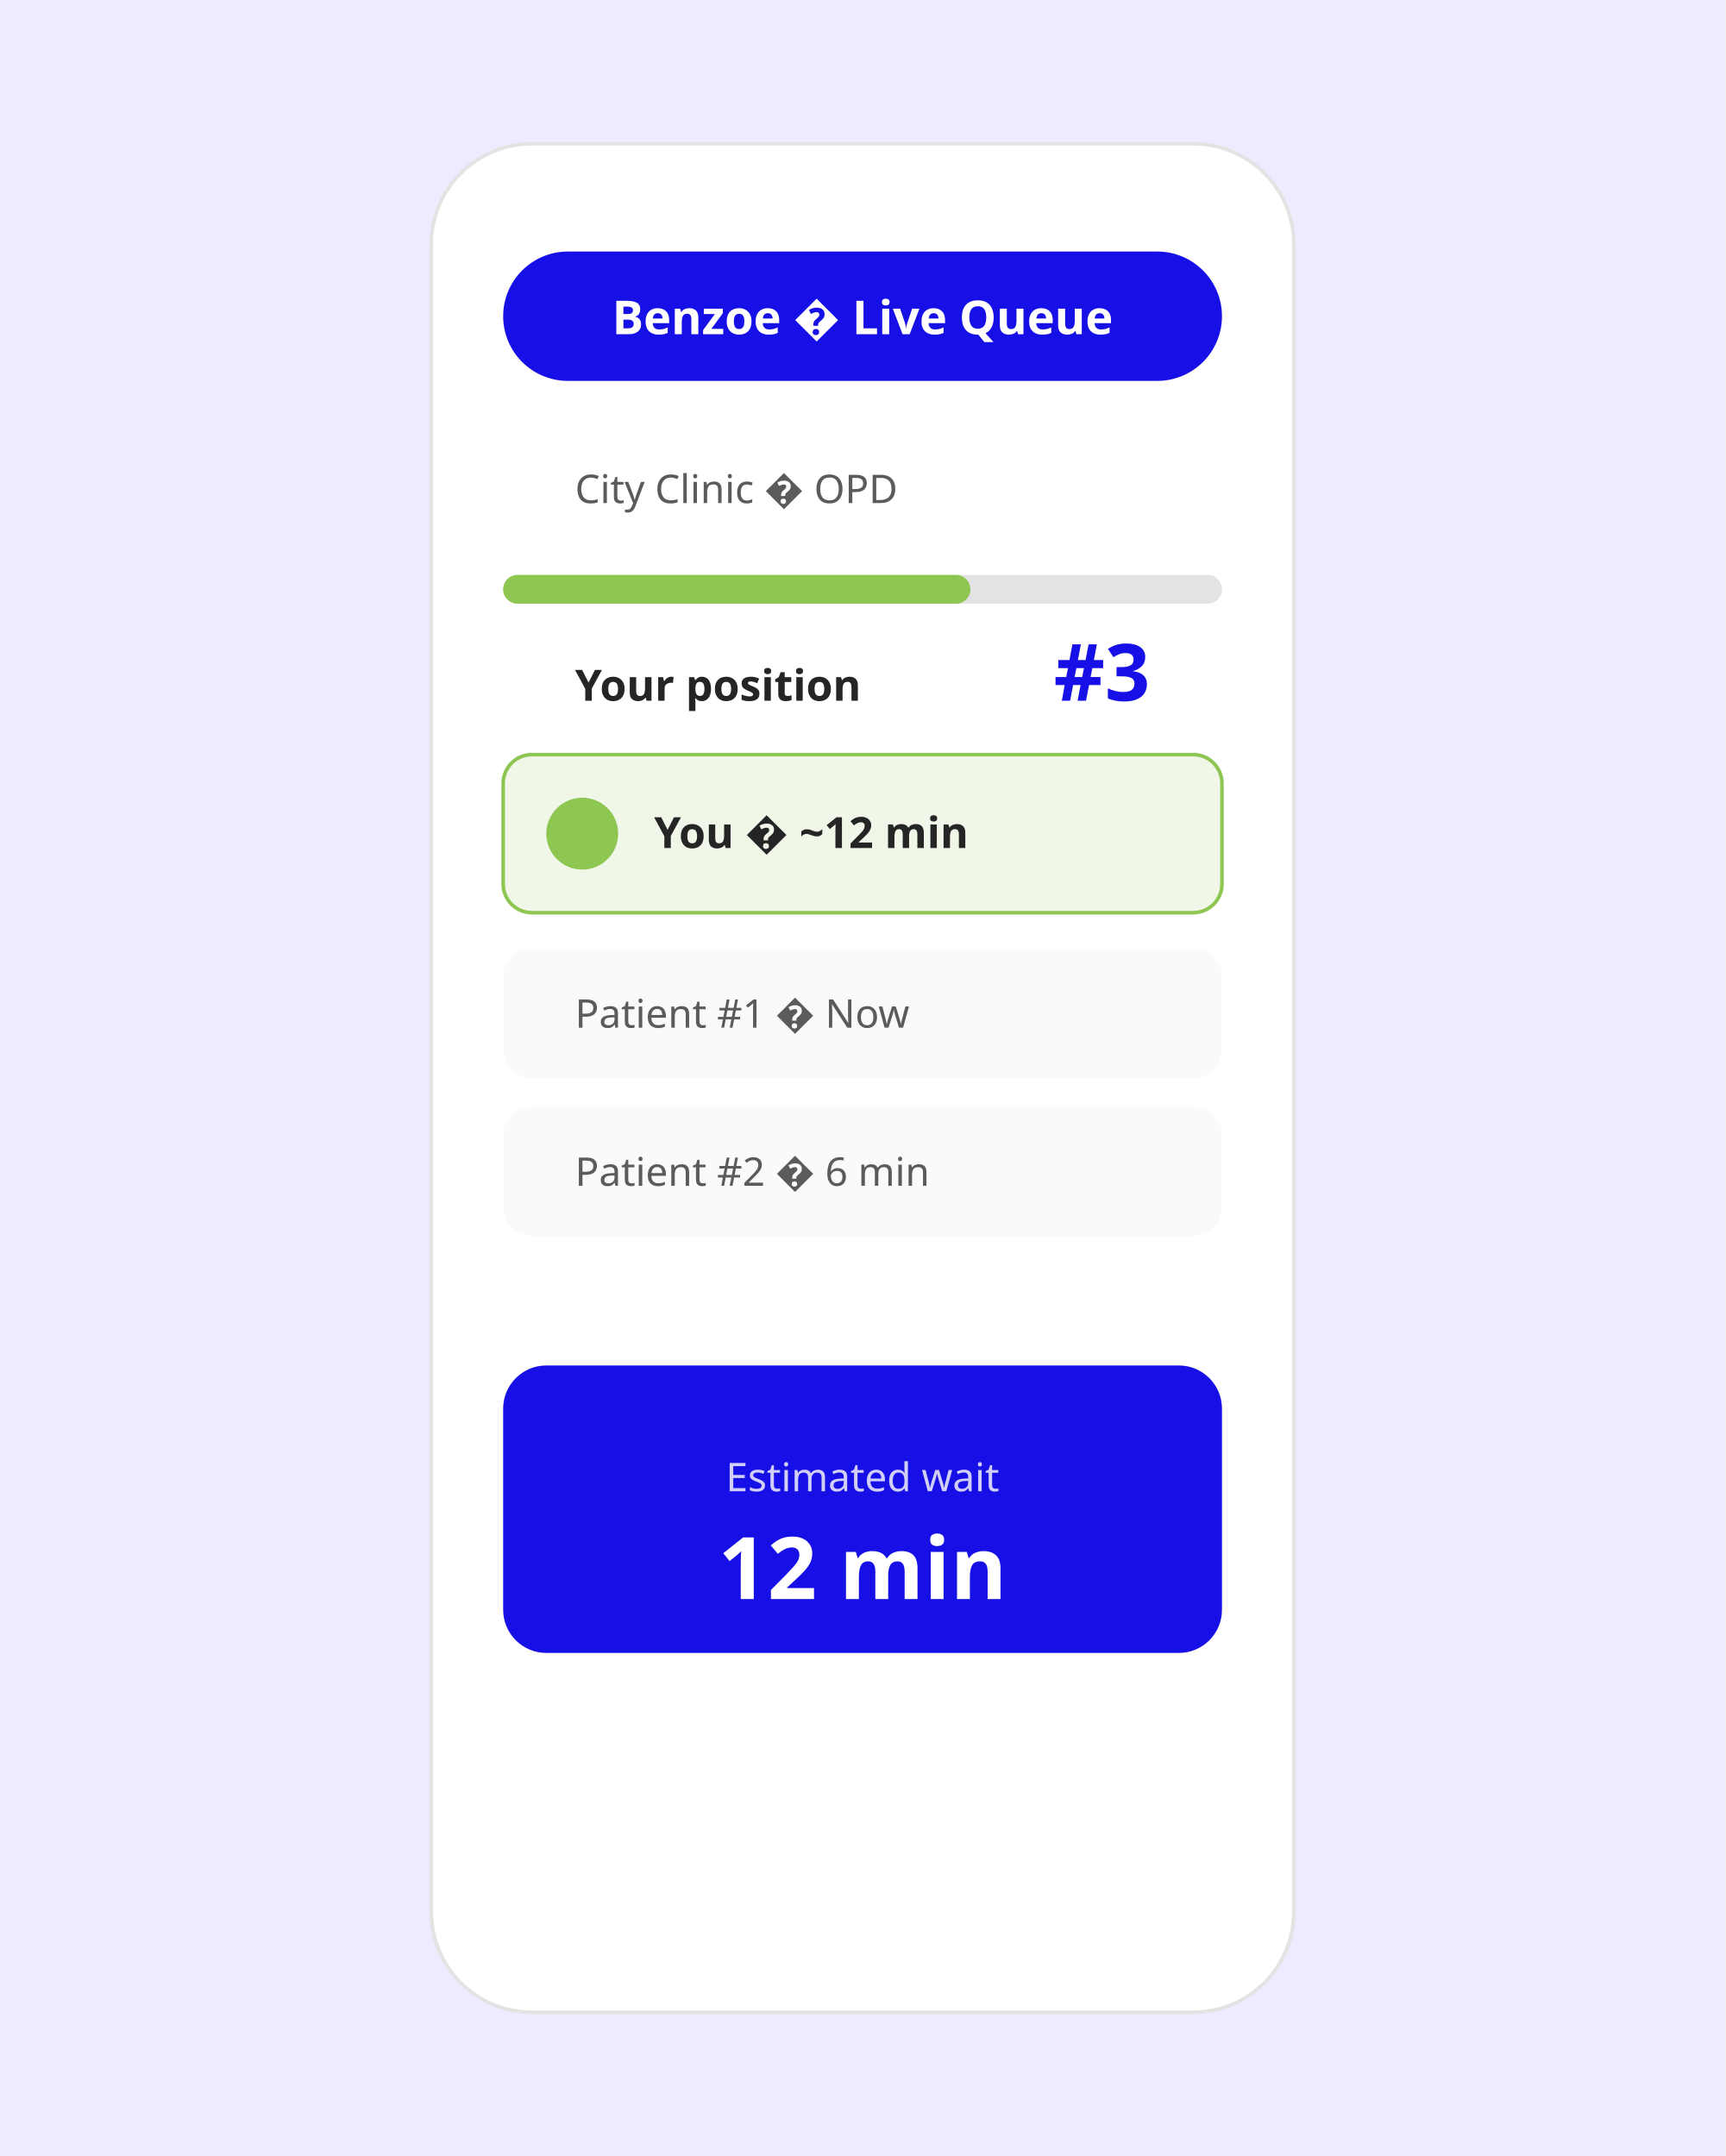
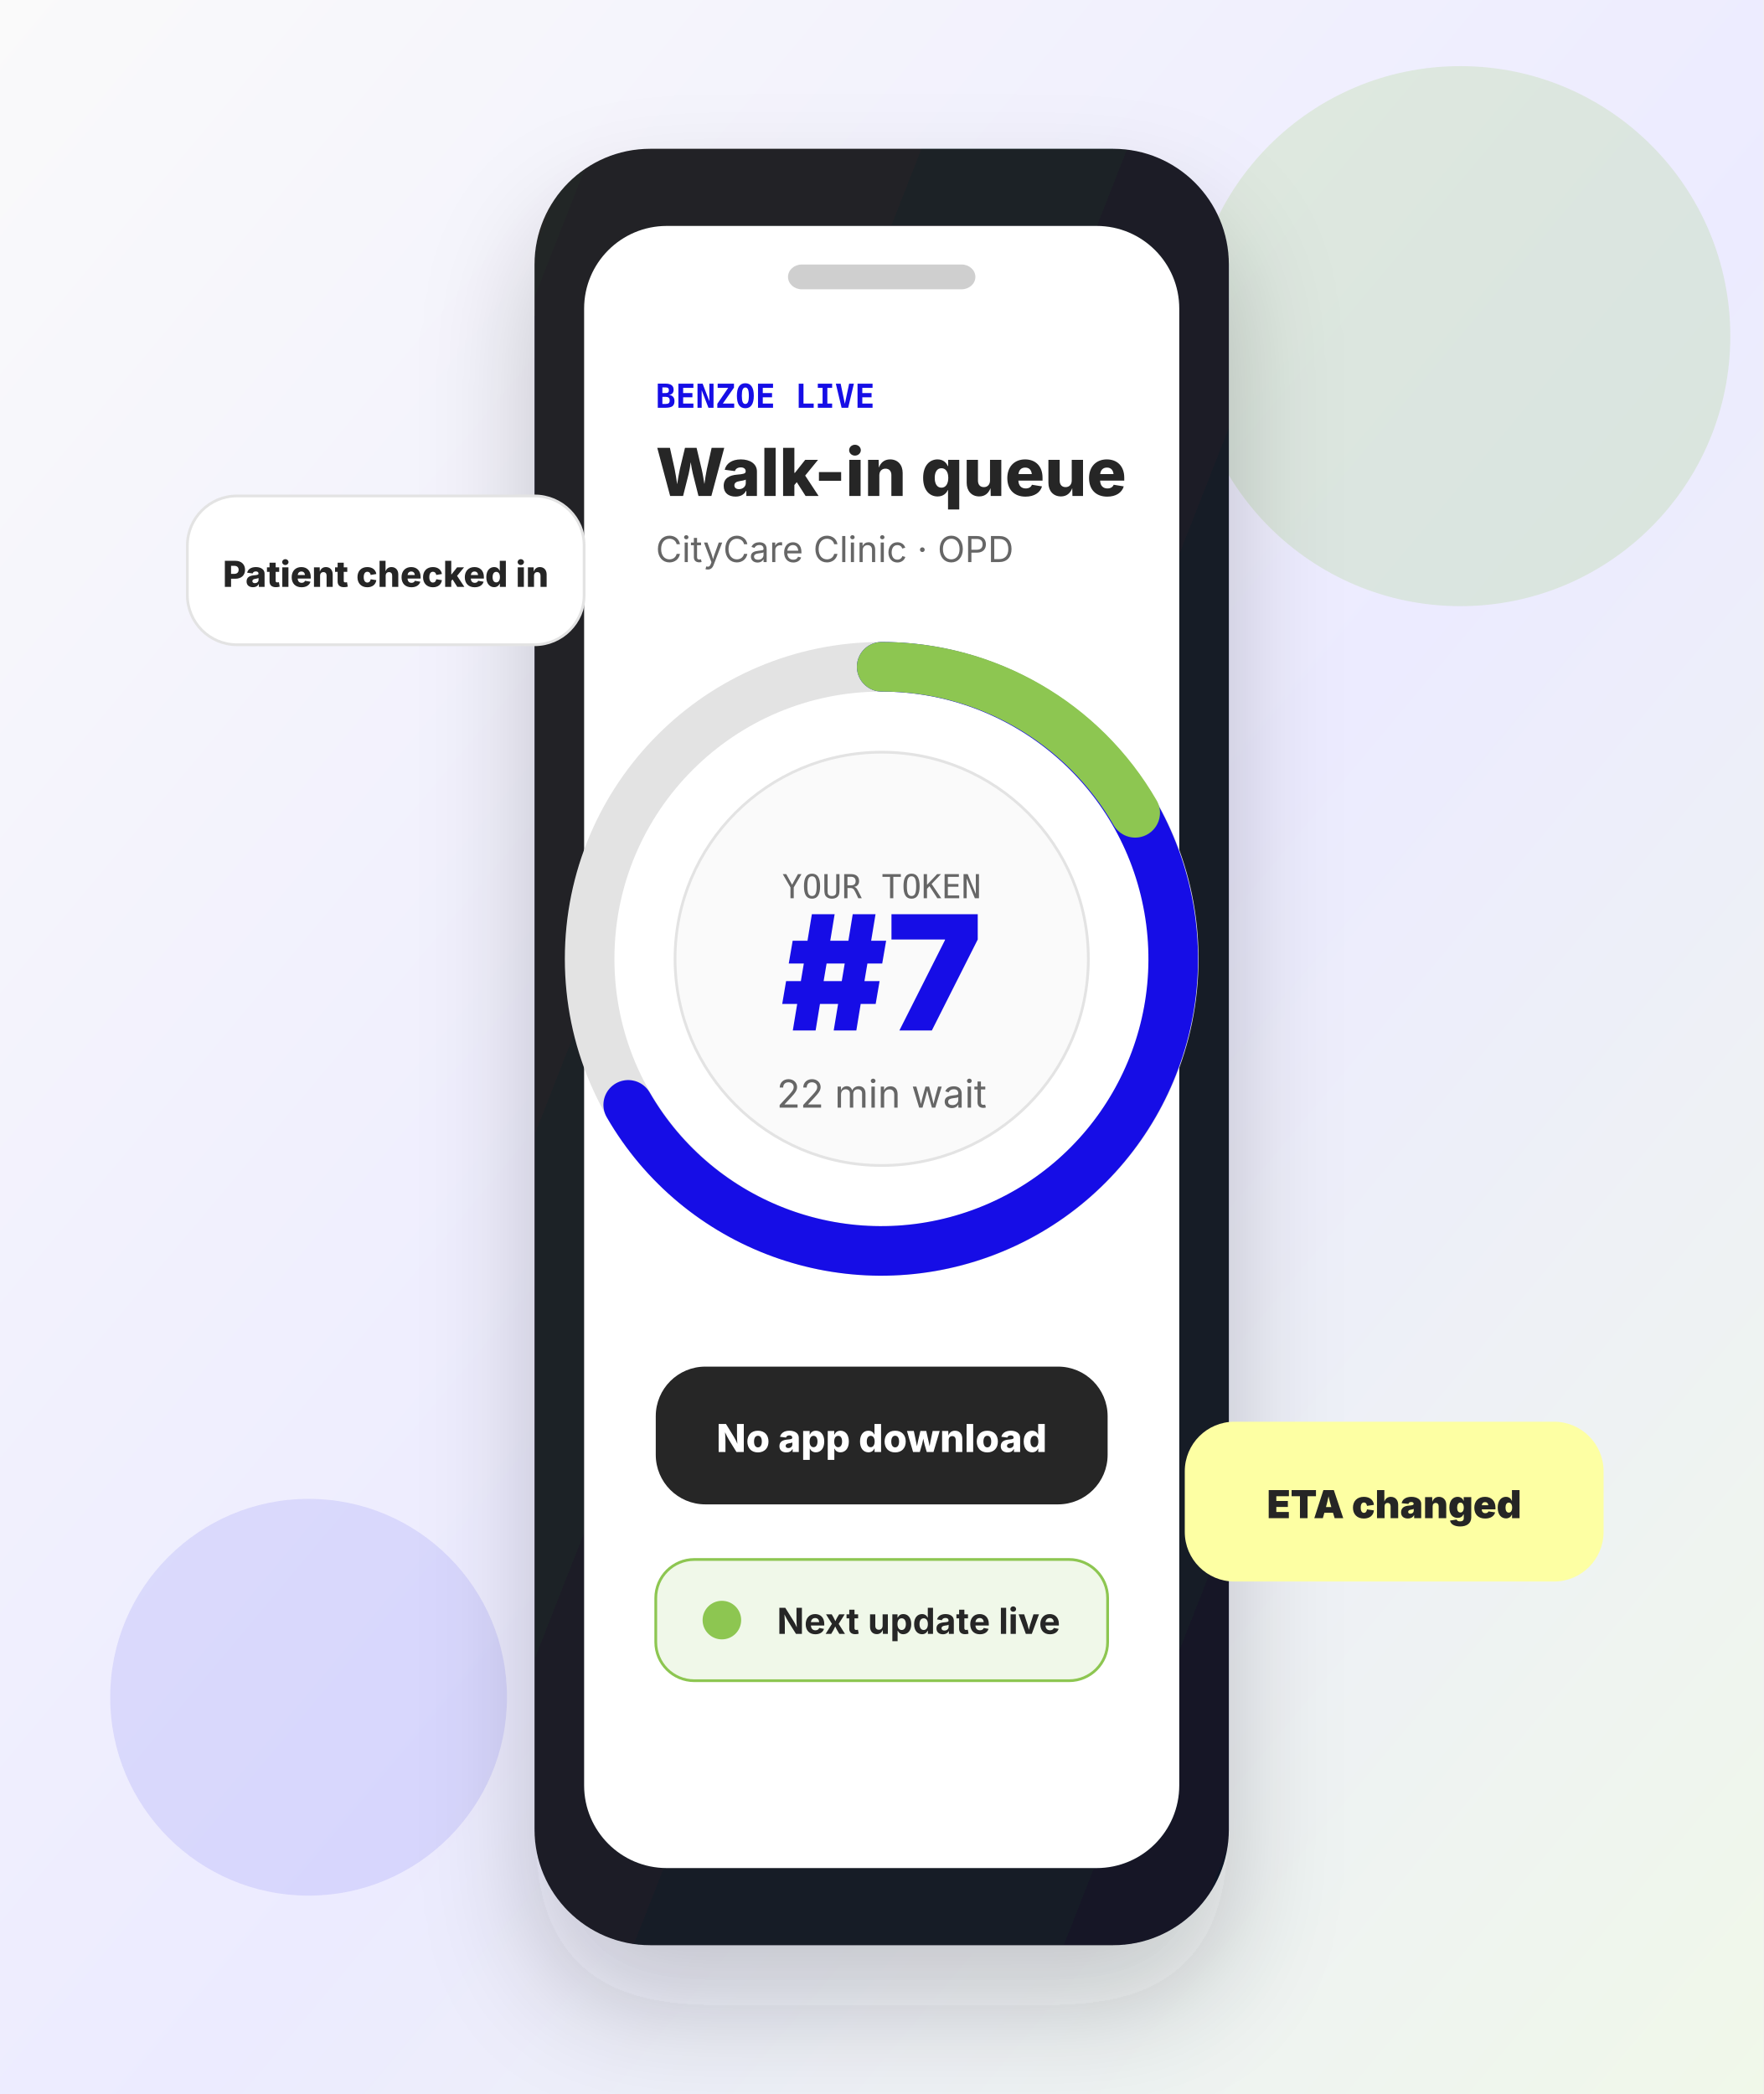
- <svg xmlns="http://www.w3.org/2000/svg" viewBox="0 0 480 600" fill="none">
-   <rect width="480" height="600" fill="#ecebff" />
-   <rect x="120" y="40" width="240" height="520" rx="28" fill="#fff" stroke="#e3e3e3" />
-   <rect x="140" y="70" width="200" height="36" rx="18" fill="#1710e6" />
-   <text x="240" y="93" text-anchor="middle" fill="#fff" font-family="system-ui,sans-serif" font-size="13" font-weight="600">Benzoe � Live Queue</text>
-   <text x="160" y="140" fill="#5b5b5b" font-family="system-ui,sans-serif" font-size="11">City Clinic � OPD</text>
-   <rect x="140" y="160" width="200" height="8" rx="4" fill="#e3e3e3" />
-   <rect x="140" y="160" width="130" height="8" rx="4" fill="#8dc651" />
-   <text x="160" y="195" fill="#252525" font-family="system-ui,sans-serif" font-size="12" font-weight="600">Your position</text>
-   <text x="320" y="195" text-anchor="end" fill="#1710e6" font-family="system-ui,sans-serif" font-size="22" font-weight="700">#3</text>
-   <rect x="140" y="210" width="200" height="44" rx="8" fill="#f0f7e8" stroke="#8dc651" />
-   <circle cx="162" cy="232" r="10" fill="#8dc651" />
-   <text x="182" y="236" fill="#252525" font-family="system-ui,sans-serif" font-size="12" font-weight="600">You � ~12 min</text>
-   <rect x="140" y="264" width="200" height="36" rx="8" fill="#fafafa" />
-   <text x="160" y="286" fill="#5b5b5b" font-family="system-ui,sans-serif" font-size="11">Patient #1 � Now</text>
-   <rect x="140" y="308" width="200" height="36" rx="8" fill="#fafafa" />
-   <text x="160" y="330" fill="#5b5b5b" font-family="system-ui,sans-serif" font-size="11">Patient #2 � 6 min</text>
-   <rect x="140" y="380" width="200" height="80" rx="12" fill="#1710e6" />
-   <text x="240" y="415" text-anchor="middle" fill="#fff" font-family="system-ui,sans-serif" font-size="11" opacity="0.8">Estimated wait</text>
-   <text x="240" y="445" text-anchor="middle" fill="#fff" font-family="system-ui,sans-serif" font-size="24" font-weight="700">12 min</text>
+ <svg xmlns="http://www.w3.org/2000/svg" viewBox="0 0 640 760" role="img" aria-label="Animated Benzoe walk-in queue management interface">
+   <defs>
+     <linearGradient id="bg" x1="0" x2="1" y1="0" y2="1">
+       <stop stop-color="#fafafa" />
+       <stop offset=".55" stop-color="#ecebff" />
+       <stop offset="1" stop-color="#f0f8e9" />
+     </linearGradient>
+     <linearGradient id="phone" x1="0" x2="1" y1="0" y2="1">
+       <stop stop-color="#252525" />
+       <stop offset="1" stop-color="#111827" />
+     </linearGradient>
+     <filter id="shadow" x="-20%" y="-20%" width="140%" height="140%">
+       <feDropShadow dx="0" dy="22" stdDeviation="20" flood-color="#252525" flood-opacity="0.2" />
+     </filter>
+     <style>.txt{font-family:Inter,system-ui,sans-serif}.mono{font-family:ui-monospace,SFMono-Regular,Menlo,monospace}.ring{transform-origin:320px 348px;animation:spin 10s linear infinite}.pulse{transform-origin:center;animation:pulse 2s ease-in-out infinite}.rise{animation:rise 3.6s ease-in-out infinite}.rise2{animation:rise 4.2s ease-in-out infinite reverse}@keyframes spin{to{transform:rotate(360deg)}}@keyframes pulse{50%{opacity:.35;transform:scale(.9)}}@keyframes rise{50%{transform:translateY(-14px)}}</style>
+   </defs>
+   <rect width="640" height="760" fill="url(#bg)" />
+   <circle cx="112" cy="616" r="72" fill="#1710e6" opacity=".10" class="rise" />
+   <circle cx="530" cy="122" r="98" fill="#8dc651" opacity=".18" class="rise2" />
+   <g filter="url(#shadow)">
+     <rect x="194" y="54" width="252" height="652" rx="42" fill="url(#phone)" />
+     <rect x="212" y="82" width="216" height="596" rx="30" fill="#fff" />
+     <rect x="286" y="96" width="68" height="9" rx="5" fill="#252525" opacity=".22" />
+     <text x="238" y="148" class="mono" font-size="12" font-weight="800" fill="#1710e6">BENZOE LIVE</text>
+     <text x="238" y="180" class="txt" font-size="24" font-weight="800" fill="#252525">Walk-in queue</text>
+     <text x="238" y="204" class="txt" font-size="13" fill="#666">CityCare Clinic · OPD</text>
+     <g class="ring">
+       <circle cx="320" cy="348" r="106" fill="none" stroke="#e3e3e3" stroke-width="18" />
+       <path d="M320 242a106 106 0 1 1-92 159" fill="none" stroke="#1710e6" stroke-width="18" stroke-linecap="round" />
+       <path d="M320 242a106 106 0 0 1 92 53" fill="none" stroke="#8dc651" stroke-width="18" stroke-linecap="round" />
+     </g>
+     <circle cx="320" cy="348" r="75" fill="#fafafa" stroke="#e3e3e3" />
+     <text x="320" y="326" text-anchor="middle" class="mono" font-size="12" fill="#666">YOUR TOKEN</text>
+     <text x="320" y="374" text-anchor="middle" class="txt" font-size="58" font-weight="900" fill="#1710e6">#7</text>
+     <text x="320" y="402" text-anchor="middle" class="txt" font-size="14" fill="#666">22 min wait</text>
+     <rect x="238" y="496" width="164" height="50" rx="18" fill="#252525" />
+     <text x="320" y="527" text-anchor="middle" class="txt" font-size="14" font-weight="800" fill="#fff">No app download</text>
+     <rect x="238" y="566" width="164" height="44" rx="14" fill="#f0f8e9" stroke="#8dc651" />
+     <circle cx="262" cy="588" r="7" fill="#8dc651" class="pulse" />
+     <text x="282" y="593" class="txt" font-size="13" font-weight="700" fill="#252525">Next update live</text>
+   </g>
+   <g class="rise">
+     <rect x="68" y="180" width="144" height="54" rx="18" fill="#fff" stroke="#e3e3e3" />
+     <text x="140" y="213" text-anchor="middle" class="txt" font-size="13" font-weight="800" fill="#252525">Patient checked in</text>
+   </g>
+   <g class="rise2">
+     <rect x="430" y="516" width="152" height="58" rx="18" fill="#fdffa3" />
+     <text x="506" y="551" text-anchor="middle" class="txt" font-size="14" font-weight="900" fill="#252525">ETA changed</text>
+   </g>
</svg>
